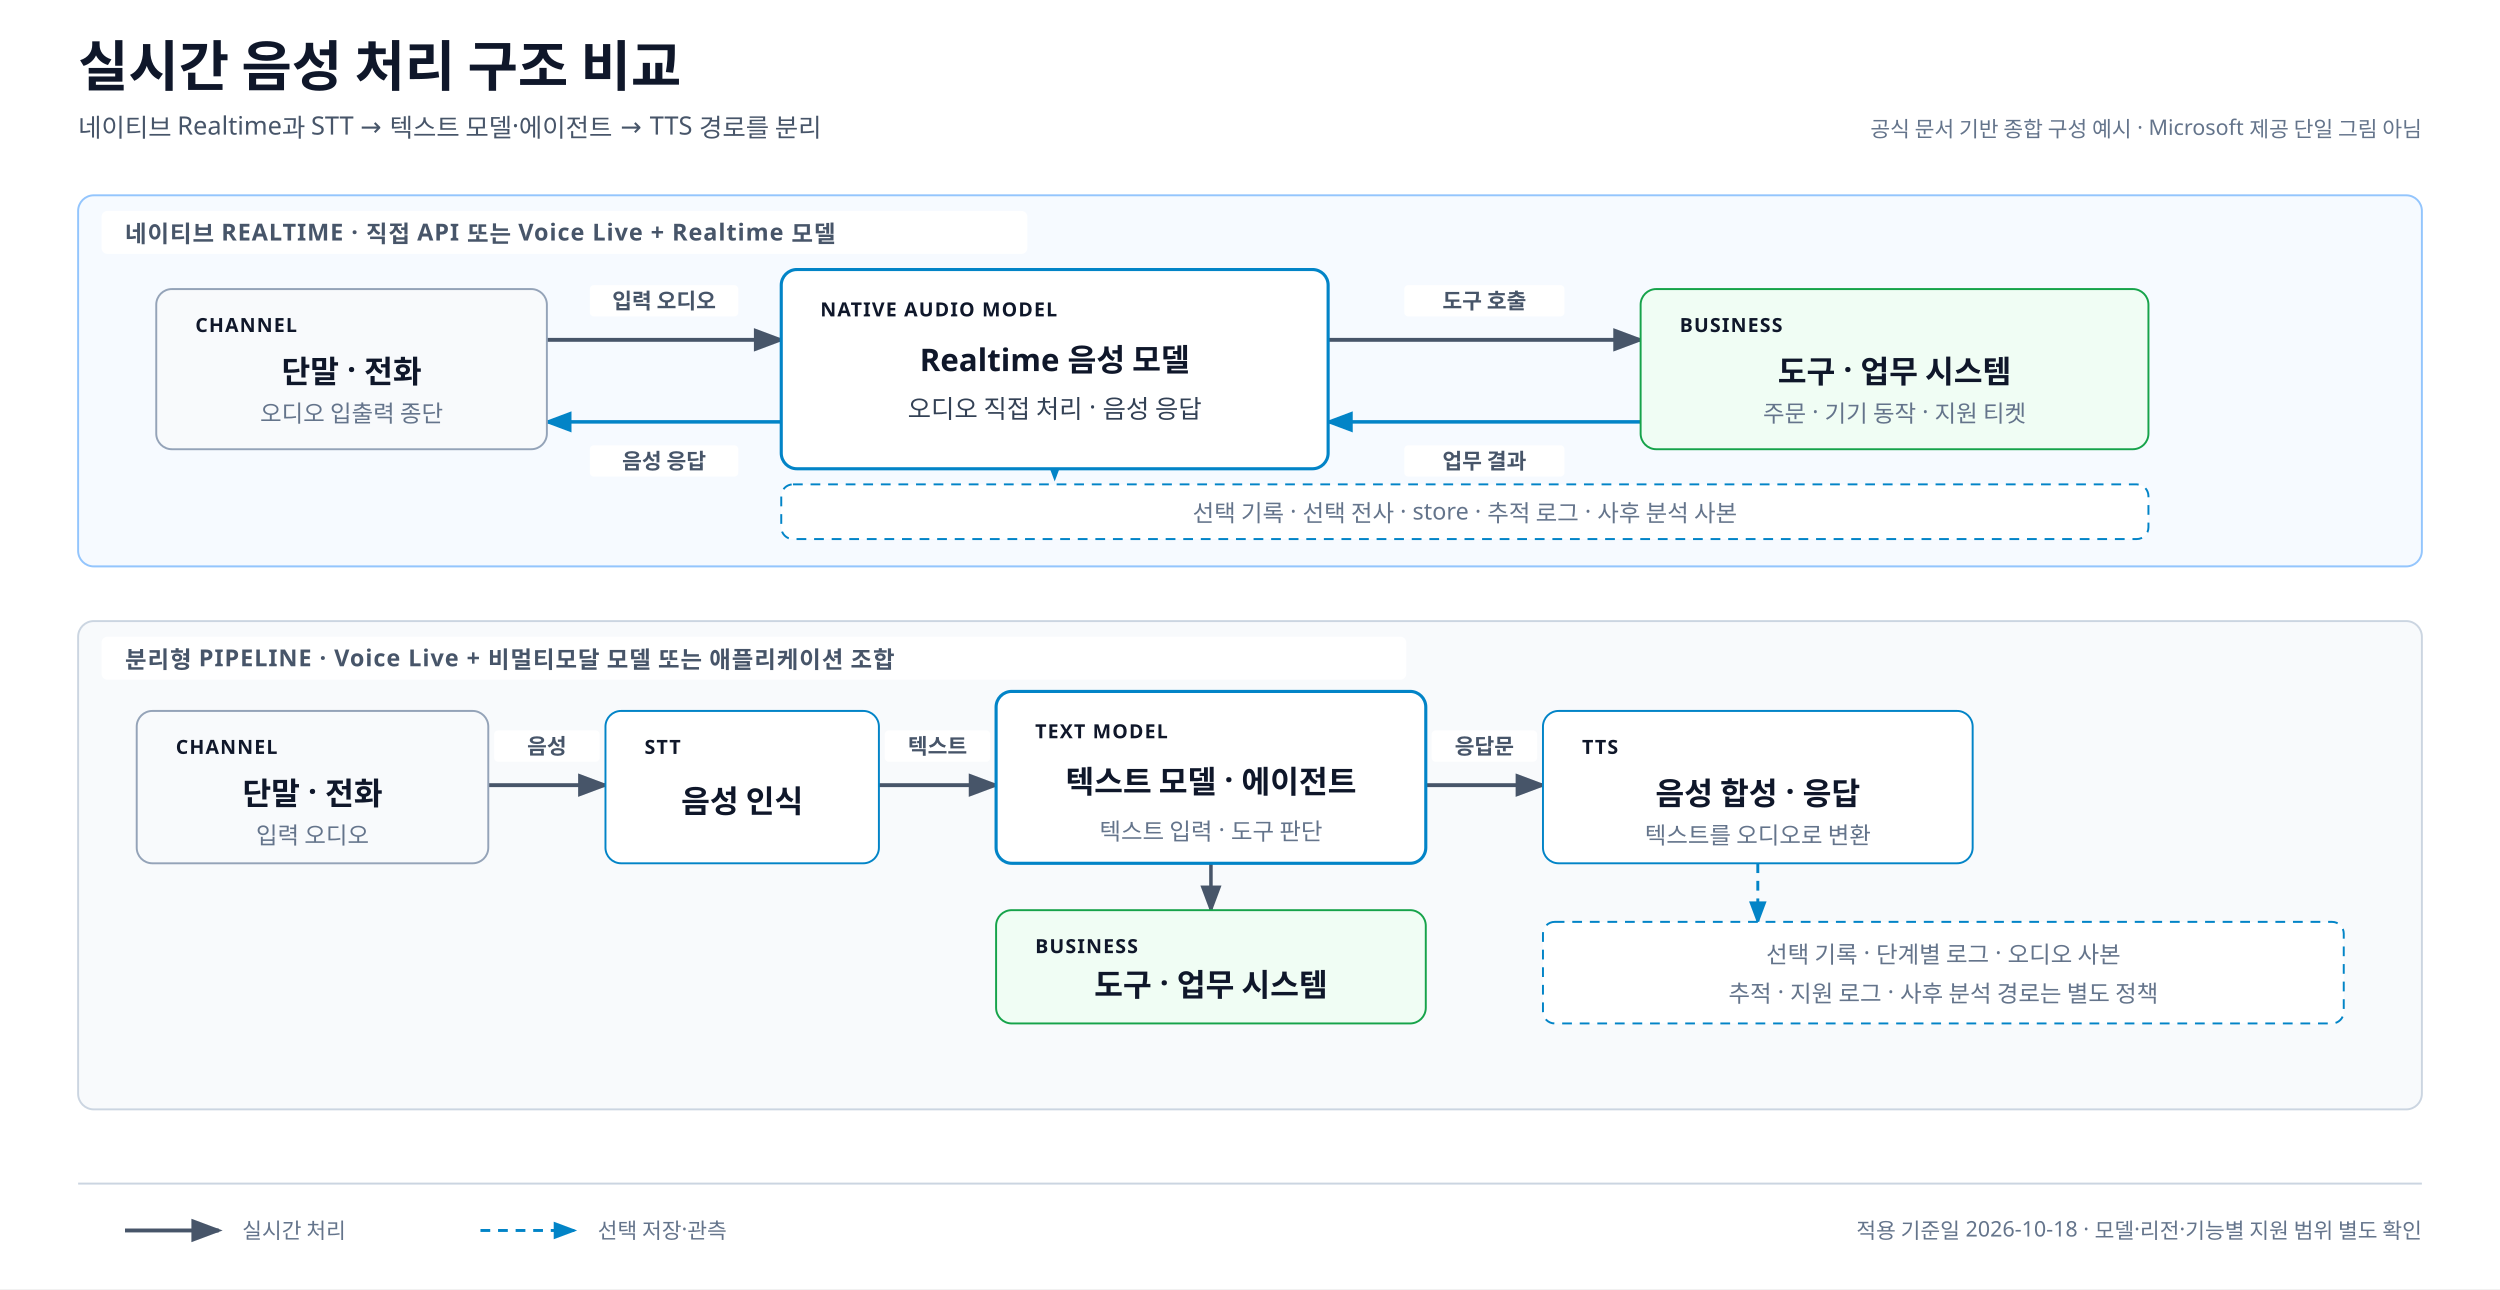
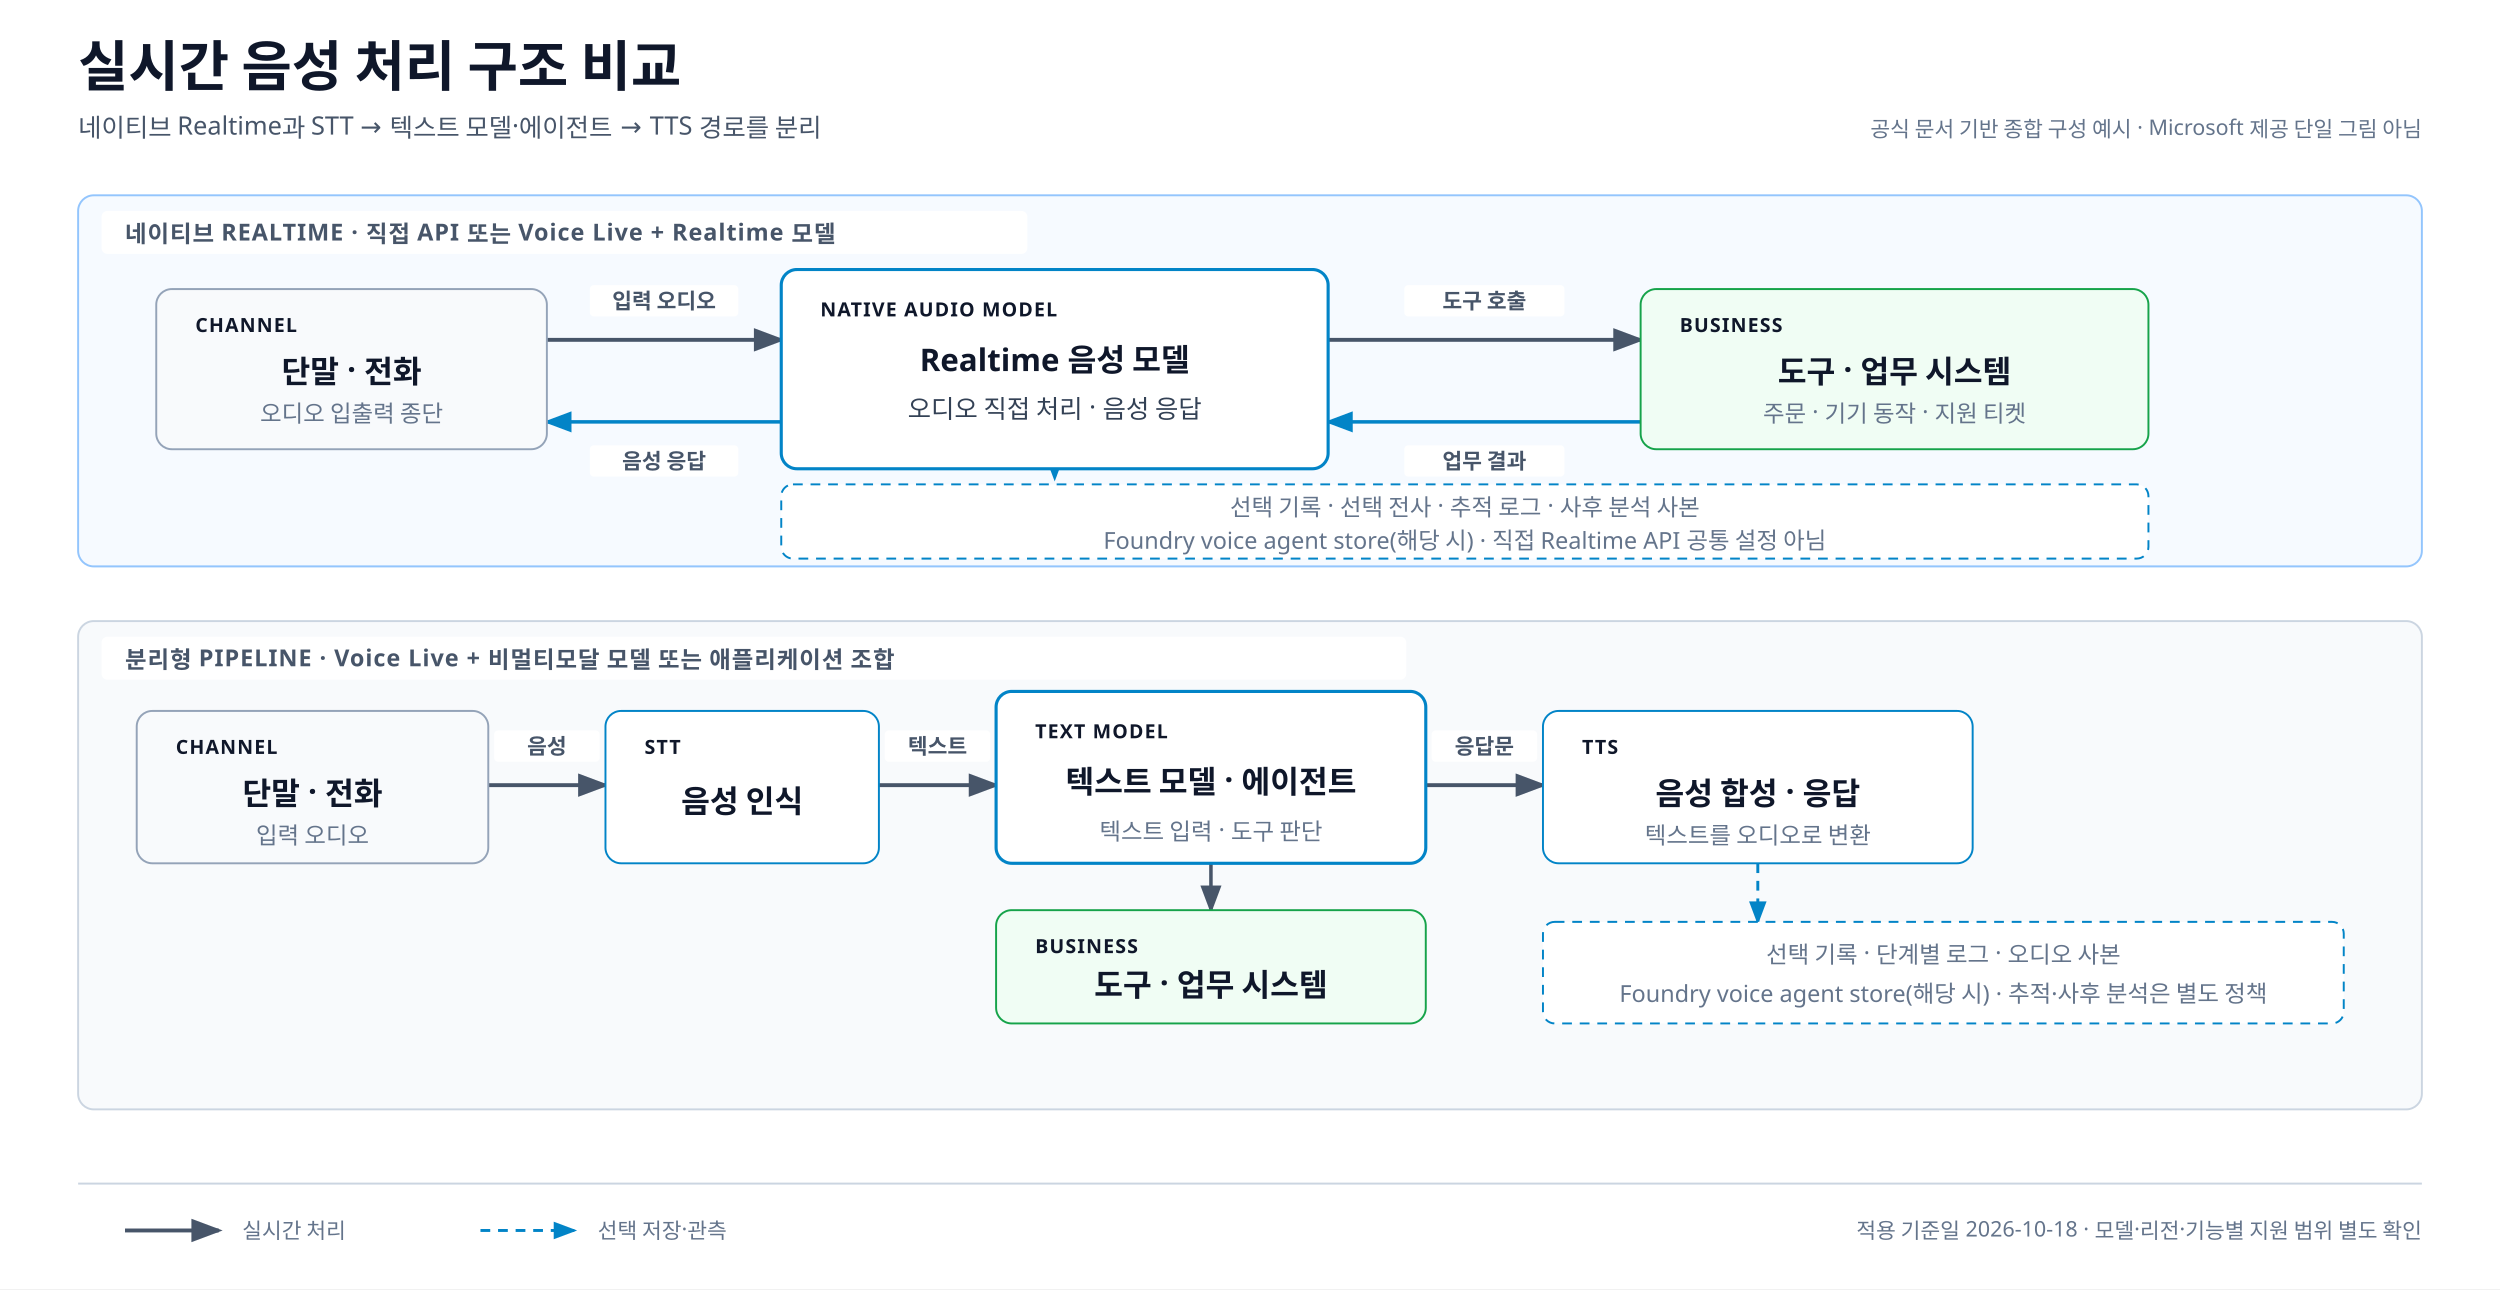
<svg xmlns="http://www.w3.org/2000/svg" width="1280" height="660" viewBox="0 0 1280 660" role="img" aria-labelledby="azure-realtime-architectures-title azure-realtime-architectures-desc">
  <defs>
    <marker id="azure-realtime-arrow" markerWidth="8" markerHeight="6" refX="7" refY="3" orient="auto">
      <polygon points="0 0, 8 3, 0 6" fill="#475569" />
    </marker>
    <marker id="azure-realtime-arrow-accent" markerWidth="8" markerHeight="6" refX="7" refY="3" orient="auto">
      <polygon points="0 0, 8 3, 0 6" fill="#ea580c" />
    </marker>
    <marker id="azure-realtime-arrow-link" markerWidth="8" markerHeight="6" refX="7" refY="3" orient="auto">
      <polygon points="0 0, 8 3, 0 6" fill="#0284c7" />
    </marker>
    <style>
      text{font-family:"Noto Sans KR","Apple SD Gothic Neo","Malgun Gothic",sans-serif;fill:#0f172a}
      .title{font-size:28px;font-weight:700}
      .subtitle{font-size:13px;fill:#475569}
      .source{font-size:11px;fill:#64748b}
      .zone-label{font-size:12px;font-weight:700;fill:#475569;letter-spacing:.04em}
      .node{font-size:16px;font-weight:700}
      .body{font-size:13px;fill:#334155}
      .small{font-size:12px;fill:#64748b}
      .tag{font-size:10px;font-weight:700;letter-spacing:.06em}
      .label{font-size:11px;font-weight:700;fill:#475569}
      .legend{font-size:11px;fill:#64748b}
    </style>
  </defs>
  <rect width="1280" height="660" fill="#ffffff" />
  <text x="40" y="44" class="title">실시간 음성 처리 구조 비교</text>
  <text x="40" y="70" class="subtitle">네이티브 Realtime과 STT → 텍스트 모델·에이전트 → TTS 경로를 분리</text>
  <text x="1240" y="70" text-anchor="end" class="source">공식 문서 기반 종합 구성 예시 · Microsoft 제공 단일 그림 아님</text>
  <rect x="40" y="100" width="1200" height="190" rx="8" fill="#eff6ff" fill-opacity=".58" stroke="#93c5fd" />
  <rect x="52" y="108" width="474" height="22" rx="3" fill="#ffffff" />
  <text x="64" y="124" class="zone-label">네이티브 REALTIME · 직접 API 또는 Voice Live + Realtime 모델</text>
  <rect x="40" y="318" width="1200" height="250" rx="8" fill="#f8fafc" stroke="#cbd5e1" />
  <rect x="52" y="326" width="668" height="22" rx="3" fill="#ffffff" />
  <text x="64" y="342" class="zone-label">분리형 PIPELINE · Voice Live + 비멀티모달 모델 또는 애플리케이션 조합</text>
  <path d="M280 174 H400" fill="none" stroke="#475569" stroke-width="2" marker-end="url(#azure-realtime-arrow)" />
  <path d="M400 216 H280" fill="none" stroke="#0284c7" stroke-width="1.8" marker-end="url(#azure-realtime-arrow-link)" />
  <path d="M680 174 H840" fill="none" stroke="#475569" stroke-width="2" marker-end="url(#azure-realtime-arrow)" />
  <path d="M840 216 H680" fill="none" stroke="#0284c7" stroke-width="1.8" marker-end="url(#azure-realtime-arrow-link)" />
  <path d="M540 230 V245" fill="none" stroke="#0284c7" stroke-width="1.5" stroke-dasharray="5,4" marker-end="url(#azure-realtime-arrow-link)" />
  <path d="M250 402 H310" fill="none" stroke="#475569" stroke-width="2" marker-end="url(#azure-realtime-arrow)" />
  <path d="M450 402 H510" fill="none" stroke="#475569" stroke-width="2" marker-end="url(#azure-realtime-arrow)" />
  <path d="M730 402 H790" fill="none" stroke="#475569" stroke-width="2" marker-end="url(#azure-realtime-arrow)" />
  <path d="M620 442 V466" fill="none" stroke="#475569" stroke-width="1.8" marker-end="url(#azure-realtime-arrow)" />
  <path d="M900 442 V472" fill="none" stroke="#0284c7" stroke-width="1.5" stroke-dasharray="5,4" marker-end="url(#azure-realtime-arrow-link)" />
  <rect x="302" y="146" width="76" height="16" rx="2" fill="#ffffff" />
  <text x="340" y="158" text-anchor="middle" class="label">입력 오디오</text>
  <rect x="302" y="228" width="76" height="16" rx="2" fill="#ffffff" />
  <text x="340" y="240" text-anchor="middle" class="label">음성 응답</text>
  <rect x="719" y="146" width="82" height="16" rx="2" fill="#ffffff" />
  <text x="760" y="158" text-anchor="middle" class="label">도구 호출</text>
  <rect x="719" y="228" width="82" height="16" rx="2" fill="#ffffff" />
  <text x="760" y="240" text-anchor="middle" class="label">업무 결과</text>
  <rect x="253" y="374" width="54" height="16" rx="2" fill="#ffffff" />
  <text x="280" y="386" text-anchor="middle" class="label">음성</text>
  <rect x="453" y="374" width="54" height="16" rx="2" fill="#ffffff" />
  <text x="480" y="386" text-anchor="middle" class="label">텍스트</text>
  <rect x="733" y="374" width="54" height="16" rx="2" fill="#ffffff" />
  <text x="760" y="386" text-anchor="middle" class="label">응답문</text>
  <rect x="80" y="148" width="200" height="82" rx="8" fill="#f8fafc" stroke="#94a3b8" />
  <text x="100" y="170" class="tag" fill="#475569">CHANNEL</text>
  <text x="180" y="196" text-anchor="middle" class="node">단말 · 전화</text>
  <text x="180" y="216" text-anchor="middle" class="small">오디오 입출력 종단</text>
  <rect x="400" y="138" width="280" height="102" rx="8" fill="#ffffff" stroke="#0284c7" stroke-width="1.6" />
  <text x="420" y="162" class="tag" fill="#075985">NATIVE AUDIO MODEL</text>
  <text x="540" y="190" text-anchor="middle" class="node">Realtime 음성 모델</text>
  <text x="540" y="214" text-anchor="middle" class="body">오디오 직접 처리 · 음성 응답</text>
  <rect x="840" y="148" width="260" height="82" rx="8" fill="#f0fdf4" stroke="#16a34a" />
  <text x="860" y="170" class="tag" fill="#166534">BUSINESS</text>
  <text x="970" y="196" text-anchor="middle" class="node">도구 · 업무 시스템</text>
  <text x="970" y="216" text-anchor="middle" class="small">주문 · 기기 동작 · 지원 티켓</text>
-   <rect x="400" y="248" width="700" height="28" rx="6" fill="#ffffff" stroke="#0284c7" stroke-dasharray="5,4" />
-   <text x="750" y="267" text-anchor="middle" class="small">선택 기록 · 선택 전사 · store · 추적 로그 · 사후 분석 사본</text>
+   <rect x="400" y="248" width="700" height="38" rx="6" fill="#ffffff" stroke="#0284c7" stroke-dasharray="5,4" />
+   <text x="750" y="264" text-anchor="middle" class="small">선택 기록 · 선택 전사 · 추적 로그 · 사후 분석 사본</text>
+   <text x="750" y="281" text-anchor="middle" class="small">Foundry voice agent store(해당 시) · 직접 Realtime API 공통 설정 아님</text>
  <rect x="70" y="364" width="180" height="78" rx="8" fill="#f8fafc" stroke="#94a3b8" />
  <text x="90" y="386" class="tag" fill="#475569">CHANNEL</text>
  <text x="160" y="412" text-anchor="middle" class="node">단말 · 전화</text>
  <text x="160" y="432" text-anchor="middle" class="small">입력 오디오</text>
  <rect x="310" y="364" width="140" height="78" rx="8" fill="#ffffff" stroke="#0284c7" />
  <text x="330" y="386" class="tag" fill="#075985">STT</text>
  <text x="380" y="416" text-anchor="middle" class="node">음성 인식</text>
  <rect x="510" y="354" width="220" height="88" rx="8" fill="#ffffff" stroke="#0284c7" stroke-width="1.6" />
  <text x="530" y="378" class="tag" fill="#075985">TEXT MODEL</text>
  <text x="620" y="406" text-anchor="middle" class="node">텍스트 모델 · 에이전트</text>
  <text x="620" y="430" text-anchor="middle" class="small">텍스트 입력 · 도구 판단</text>
  <rect x="790" y="364" width="220" height="78" rx="8" fill="#ffffff" stroke="#0284c7" />
  <text x="810" y="386" class="tag" fill="#075985">TTS</text>
  <text x="900" y="412" text-anchor="middle" class="node">음성 합성 · 응답</text>
  <text x="900" y="432" text-anchor="middle" class="small">텍스트를 오디오로 변환</text>
  <rect x="510" y="466" width="220" height="58" rx="8" fill="#f0fdf4" stroke="#16a34a" />
  <text x="530" y="488" class="tag" fill="#166534">BUSINESS</text>
  <text x="620" y="510" text-anchor="middle" class="node">도구 · 업무 시스템</text>
  <rect x="790" y="472" width="410" height="52" rx="6" fill="#ffffff" stroke="#0284c7" stroke-dasharray="5,4" />
  <text x="995" y="493" text-anchor="middle" class="small">선택 기록 · 단계별 로그 · 오디오 사본</text>
-   <text x="995" y="513" text-anchor="middle" class="small">추적 · 지원 로그 · 사후 분석 경로는 별도 정책</text>
+   <text x="995" y="513" text-anchor="middle" class="small">Foundry voice agent store(해당 시) · 추적·사후 분석은 별도 정책</text>
  <line x1="40" y1="606" x2="1240" y2="606" stroke="#cbd5e1" />
  <line x1="64" y1="630" x2="112" y2="630" stroke="#475569" stroke-width="2" marker-end="url(#azure-realtime-arrow)" />
  <text x="124" y="634" class="legend">실시간 처리</text>
  <line x1="246" y1="630" x2="294" y2="630" stroke="#0284c7" stroke-width="1.5" stroke-dasharray="5,4" marker-end="url(#azure-realtime-arrow-link)" />
  <text x="306" y="634" class="legend">선택 저장·관측</text>
  <text x="1240" y="634" text-anchor="end" class="source">적용 기준일 2026-10-18 · 모델·리전·기능별 지원 범위 별도 확인</text>
</svg>
